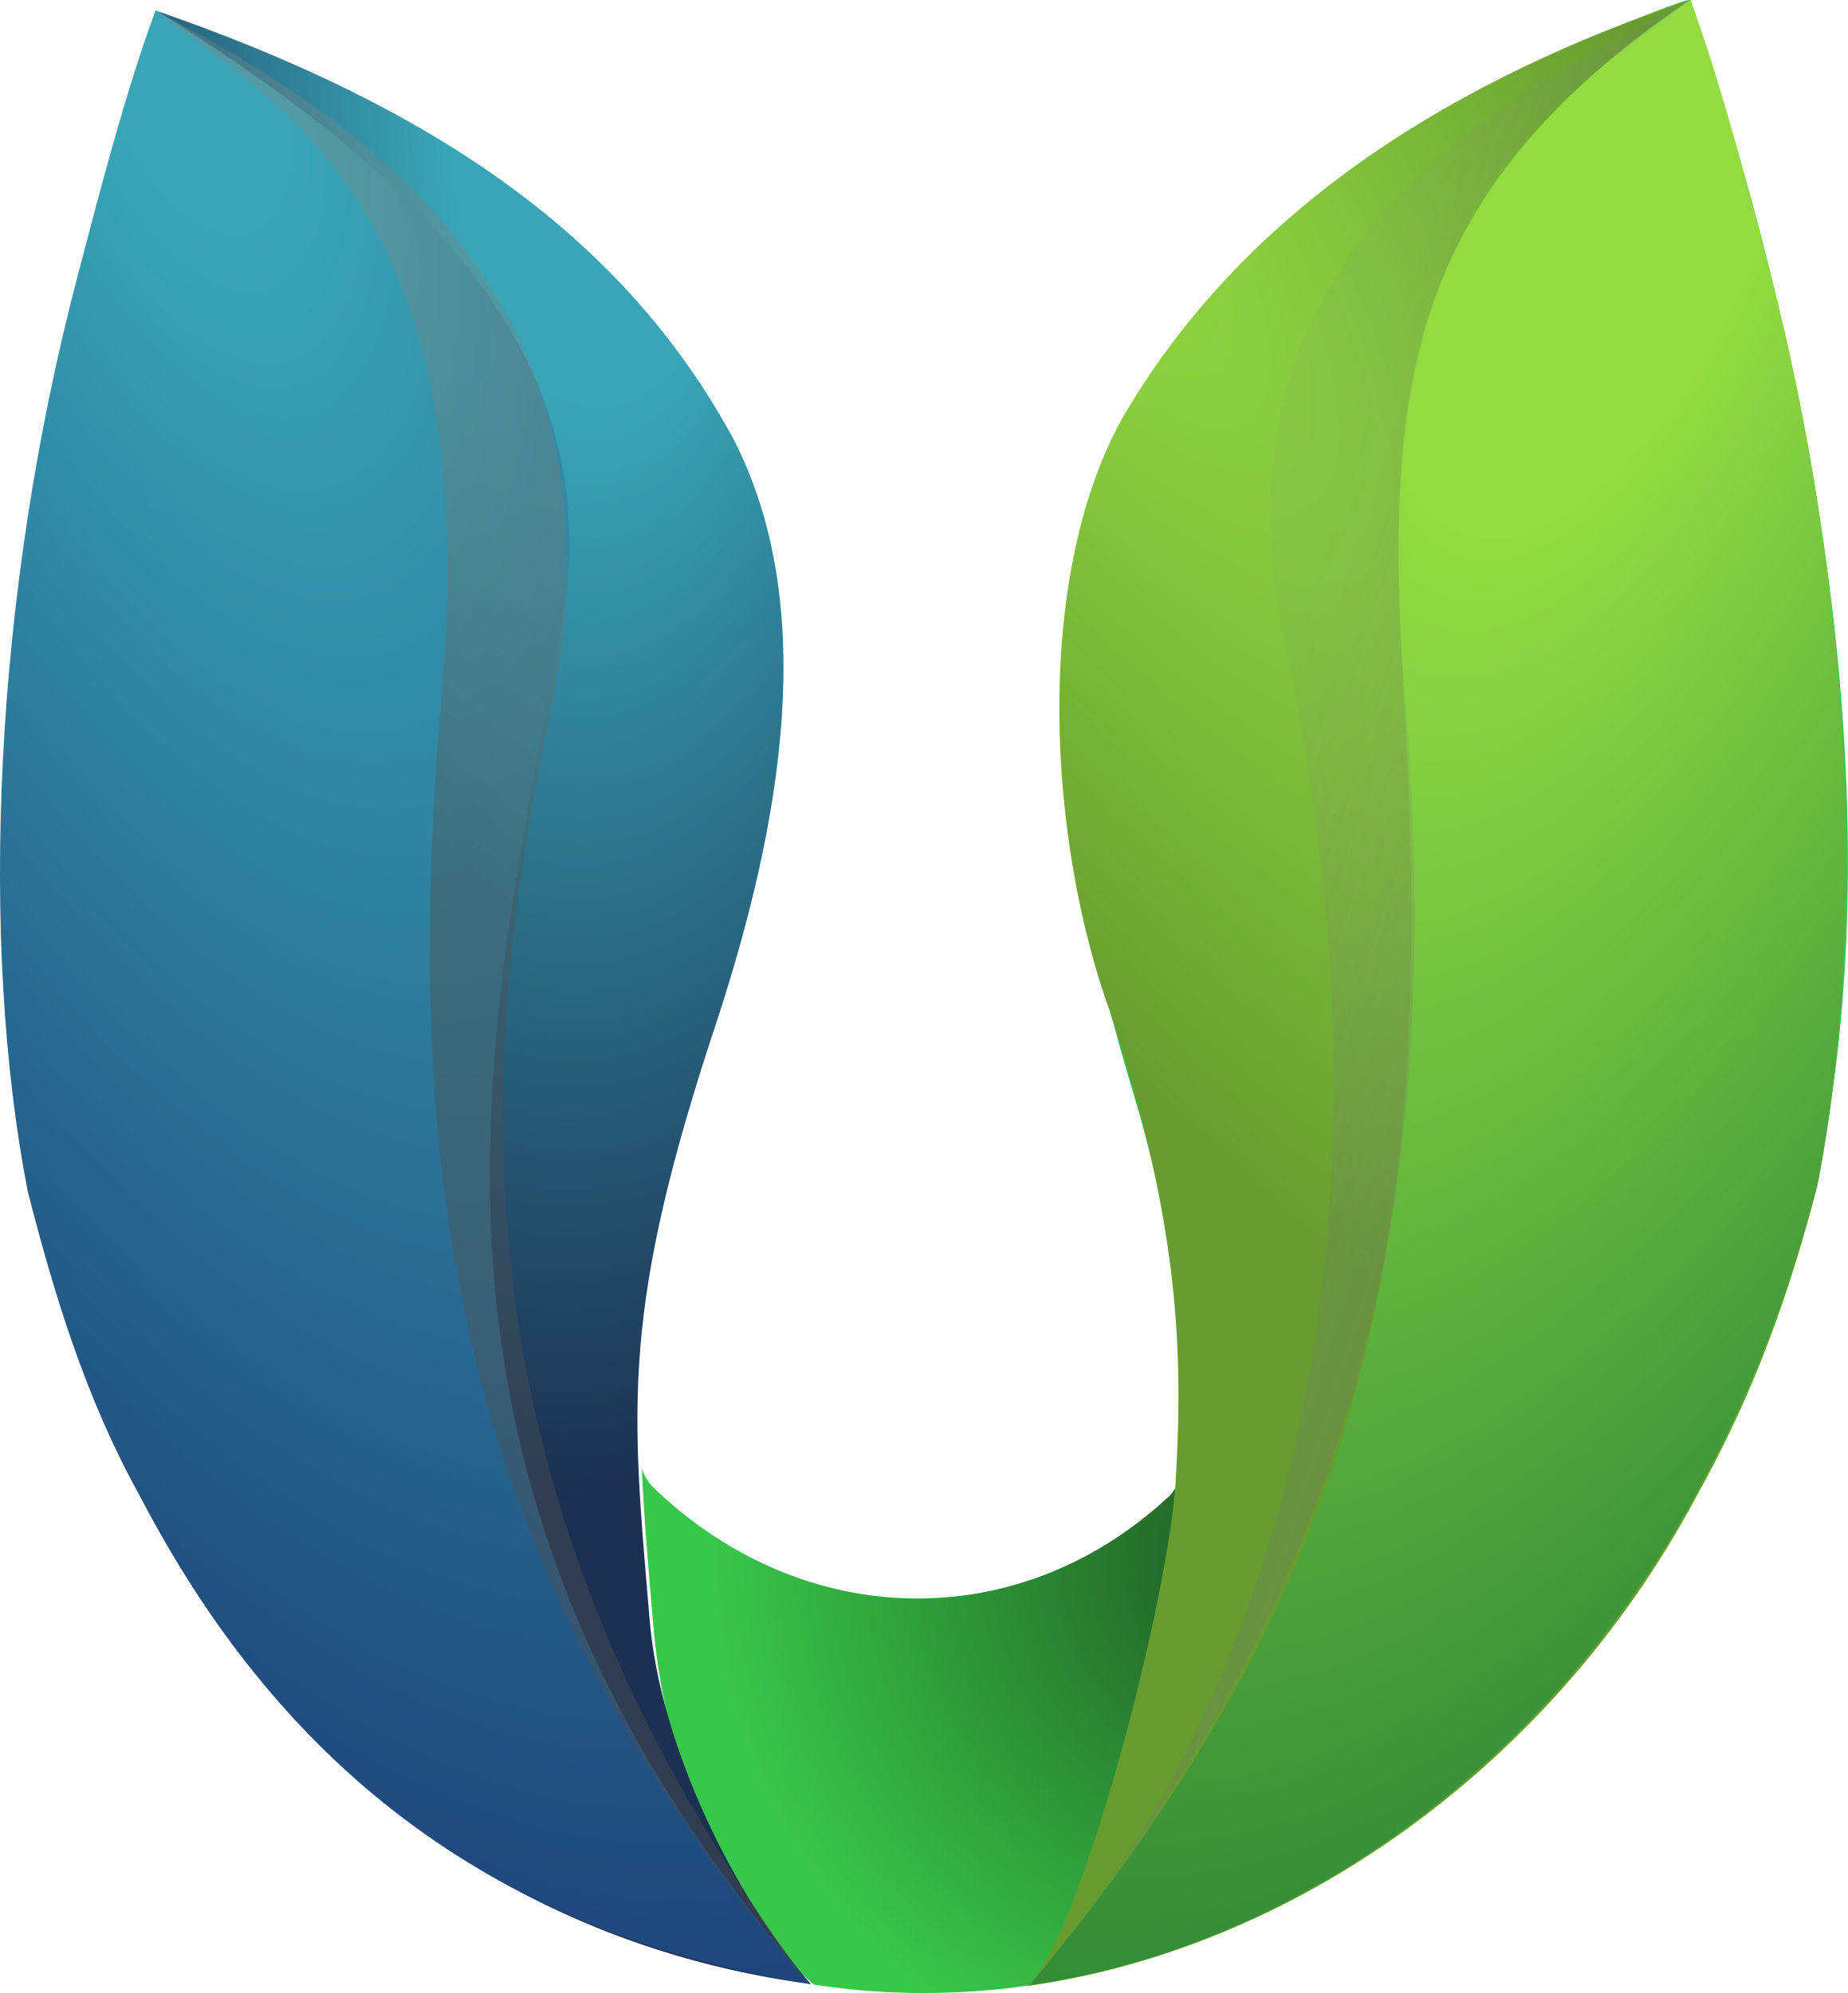
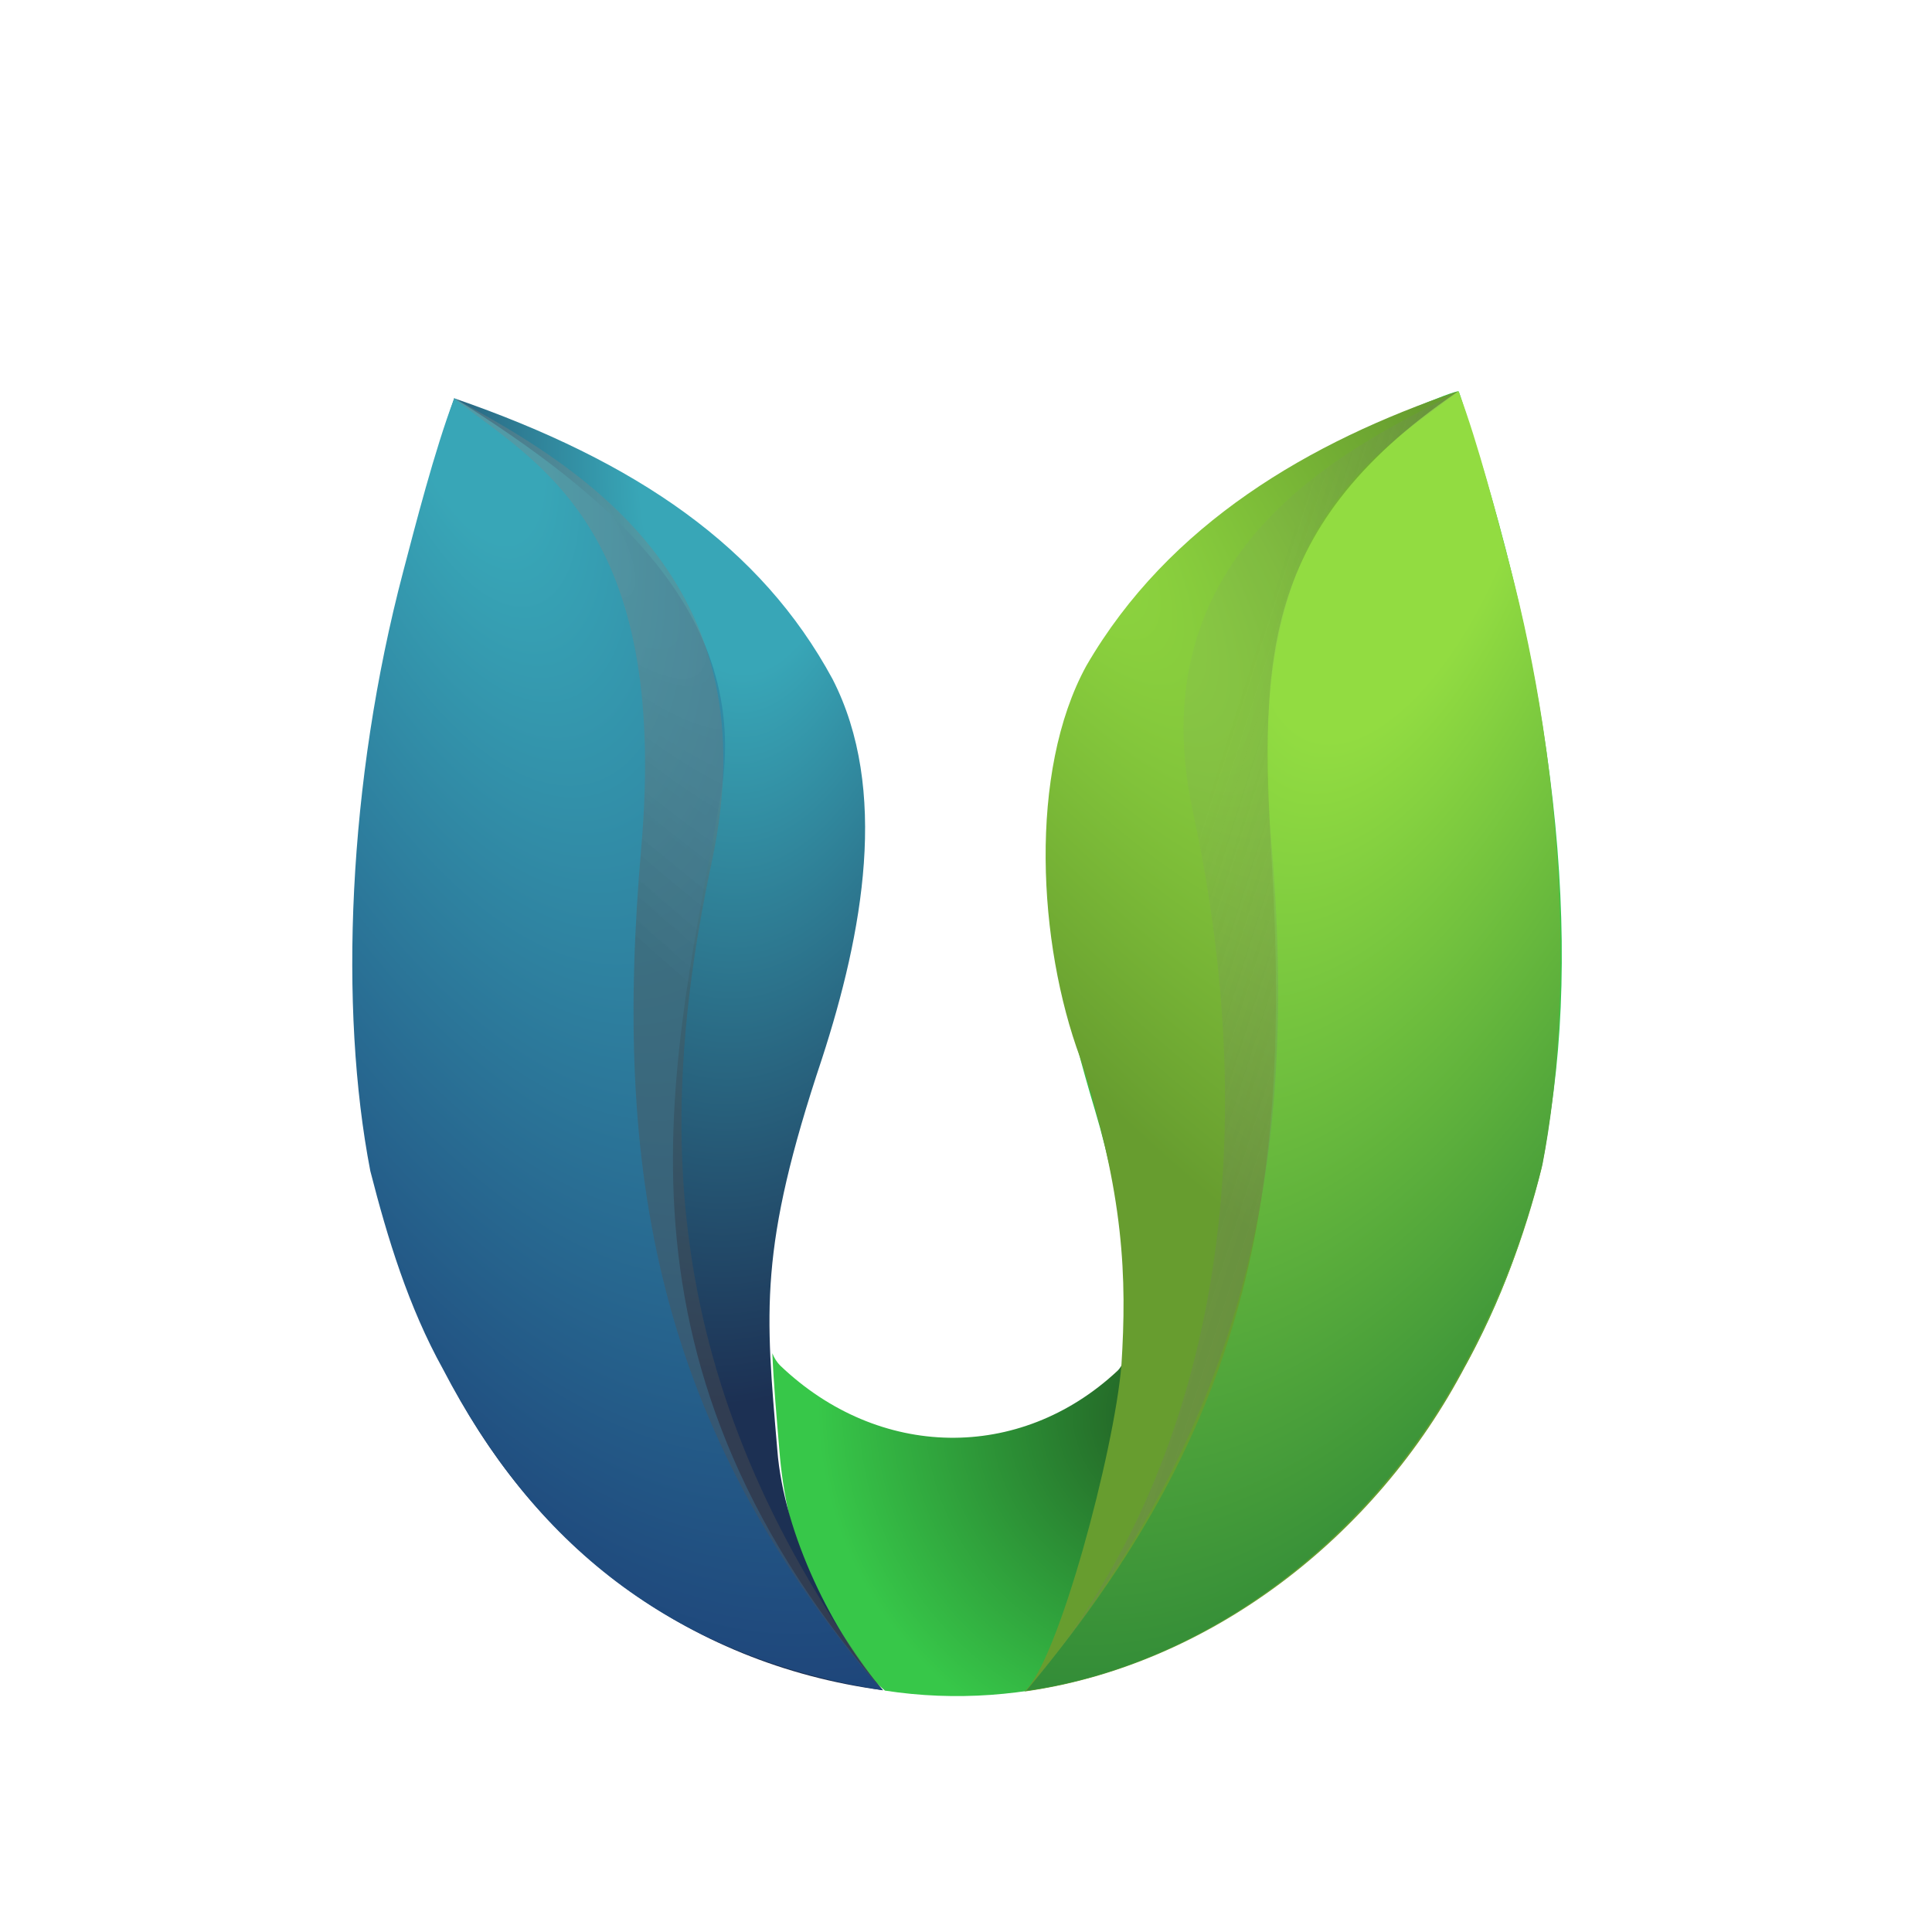
- <svg xmlns="http://www.w3.org/2000/svg" xmlns:xlink="http://www.w3.org/1999/xlink" width="355.397" height="383.315" viewBox="0 0 355.397 383.315" version="1.1" id="svg1" xml:space="preserve">
-   <defs id="defs1">
-     <linearGradient id="linearGradient36">
-       <stop offset="0.195" style="stop-color:#838383;stop-opacity:0.18;" id="stop35" />
-       <stop offset="1" style="stop-color:#505050;stop-opacity:1;" id="stop36" />
+ <svg xmlns="http://www.w3.org/2000/svg" xmlns:xlink="http://www.w3.org/1999/xlink" xml:space="preserve" width="1024" height="1024">
+   <defs>
+     <linearGradient id="a">
+       <stop offset=".2" style="stop-color:#838383;stop-opacity:.18" />
+       <stop offset="1" style="stop-color:#505050;stop-opacity:1" />
    </linearGradient>
-     <linearGradient id="linearGradient34">
-       <stop offset="0" style="stop-color:#92dc41;stop-opacity:1;" id="stop22" />
-       <stop offset="1" style="stop-color:#679d2f;stop-opacity:1;" id="stop34" />
+     <linearGradient id="c">
+       <stop offset="0" style="stop-color:#92dc41;stop-opacity:1" />
+       <stop offset="1" style="stop-color:#679d2f;stop-opacity:1" />
    </linearGradient>
-     <linearGradient id="linearGradient14">
-       <stop offset="0.2" style="stop-color:#92dc41;stop-opacity:1;" id="stop13" />
-       <stop offset="1" style="stop-color:#2b8637;stop-opacity:1;" id="stop14" />
+     <linearGradient id="d">
+       <stop offset=".2" style="stop-color:#92dc41;stop-opacity:1" />
+       <stop offset="1" style="stop-color:#2b8637;stop-opacity:1" />
    </linearGradient>
-     <linearGradient id="linearGradient12">
-       <stop style="stop-color:#215922;stop-opacity:1;" offset="0" id="stop11" />
-       <stop style="stop-color:#37c749;stop-opacity:1;" offset="1" id="stop12" />
+     <linearGradient id="b">
+       <stop offset="0" style="stop-color:#215922;stop-opacity:1" />
+       <stop offset="1" style="stop-color:#37c749;stop-opacity:1" />
    </linearGradient>
-     <linearGradient id="linearGradient10">
-       <stop offset="0.187" style="stop-color:#38a6b7;stop-opacity:1" id="stop9" />
-       <stop offset="0.773" style="stop-color:#1c3053;stop-opacity:1;" id="stop10" />
+     <linearGradient id="e">
+       <stop offset=".2" style="stop-color:#38a6b7;stop-opacity:1" />
+       <stop offset=".8" style="stop-color:#1c3053;stop-opacity:1" />
    </linearGradient>
-     <linearGradient id="linearGradient32">
-       <stop offset="0.195" style="stop-color:#838383;stop-opacity:0.855;" id="stop31" />
-       <stop offset="1" style="stop-color:#505050;stop-opacity:1;" id="stop32" />
+     <linearGradient id="g">
+       <stop offset=".2" style="stop-color:#838383;stop-opacity:.855" />
+       <stop offset="1" style="stop-color:#505050;stop-opacity:1" />
    </linearGradient>
-     <linearGradient id="a">
-       <stop offset=".1" style="stop-color:#38a6b7;stop-opacity:1" id="stop27" />
-       <stop offset="1" style="stop-color:#1e457a;stop-opacity:1" id="stop28" />
+     <linearGradient id="f">
+       <stop offset=".1" style="stop-color:#38a6b7;stop-opacity:1" />
+       <stop offset="1" style="stop-color:#1e457a;stop-opacity:1" />
    </linearGradient>
-     <radialGradient xlink:href="#linearGradient12" id="radialGradient2-1-6-8-1-9" cx="913.978" cy="-222.463" fx="913.978" fy="-222.463" r="394.764" gradientTransform="matrix(-0.4714378,-0.3813988,0.3728672,-0.4608922,1363.223,2096.778)" gradientUnits="userSpaceOnUse" />
-     <radialGradient xlink:href="#linearGradient34" id="g-17-1-9-3-6-9" cx="557.947" cy="345.314" r="207.8" fx="557.947" fy="345.314" gradientTransform="matrix(0.9172901,-0.659986,-2.114401,-2.943039,960.3227,2602.672)" gradientUnits="userSpaceOnUse" />
-     <radialGradient xlink:href="#linearGradient14" id="g-17-9-3-0-6" cx="703.788" cy="315.905" r="207.8" fx="703.788" fy="315.905" gradientTransform="matrix(1.813685,0.6161323,1.371111,-4.017877,-716.3559,2074.318)" gradientUnits="userSpaceOnUse" />
-     <radialGradient xlink:href="#linearGradient10" id="radialGradient4-9-1-8-6-8" gradientUnits="userSpaceOnUse" gradientTransform="matrix(-2.085773,-0.09772741,0.2141037,-4.499941,2083.95,2726.216)" cx="620.974" cy="322.253" fx="620.974" fy="322.253" r="207.8" />
-     <radialGradient xlink:href="#a" id="g-17-9-3-4-7-6" cx="709.3" cy="329.3" r="207.8" fx="709.3" fy="329.3" gradientTransform="matrix(-2.117208,0.7192431,-1.600569,-4.690275,2671.052,2237.156)" gradientUnits="userSpaceOnUse" />
-     <radialGradient xlink:href="#linearGradient32" id="h-9-8-8-0-4-9" cx="709.3" cy="329.3" r="207.8" fx="709.3" fy="329.3" gradientTransform="matrix(-0.7102649,0.620001,-2.713885,-3.105997,2040.064,1786.467)" gradientUnits="userSpaceOnUse" />
-     <linearGradient xlink:href="#linearGradient36" id="linearGradient37" x1="821.622" y1="1346.844" x2="1174.93" y2="1459.41" gradientUnits="userSpaceOnUse" />
+     <linearGradient xlink:href="#a" id="n" x1="821.6" x2="1174.9" y1="1346.8" y2="1459.4" gradientUnits="userSpaceOnUse" />
+     <radialGradient xlink:href="#b" id="h" cx="914" cy="-222.5" r="394.8" fx="914" fy="-222.5" gradientTransform="matrix(-.4714378 -.3813988 .3728672 -.4608922 1363.2 2096.8)" gradientUnits="userSpaceOnUse" />
+     <radialGradient xlink:href="#c" id="l" cx="557.9" cy="345.3" r="207.8" fx="557.9" fy="345.3" gradientTransform="matrix(.9172901 -.659986 -2.114401 -2.943039 960.3 2602.7)" gradientUnits="userSpaceOnUse" />
+     <radialGradient xlink:href="#d" id="m" cx="703.8" cy="315.9" r="207.8" fx="703.8" fy="315.9" gradientTransform="matrix(1.813685 .6161323 1.371111 -4.017877 -716.4 2074.3)" gradientUnits="userSpaceOnUse" />
+     <radialGradient xlink:href="#e" id="i" cx="621" cy="322.3" r="207.8" fx="621" fy="322.3" gradientTransform="matrix(-2.085773 -.0977274 .2141037 -4.499941 2084 2726.2)" gradientUnits="userSpaceOnUse" />
+     <radialGradient xlink:href="#f" id="j" cx="709.3" cy="329.3" r="207.8" fx="709.3" fy="329.3" gradientTransform="matrix(-2.117208 .719243 -1.600569 -4.690275 2671 2237.2)" gradientUnits="userSpaceOnUse" />
+     <radialGradient xlink:href="#g" id="k" cx="709.3" cy="329.3" r="207.8" fx="709.3" fy="329.3" gradientTransform="matrix(-.7102649 .620001 -2.713885 -3.105997 2040 1786.5)" gradientUnits="userSpaceOnUse" />
  </defs>
-   <g id="layer1" style="display:inline" transform="translate(-79.46196,-62.52065)">
-     <g id="g22-5-7-7" style="display:inline" transform="matrix(0.4482565,0,0,0.4482565,2.955264,-957.6653)">
-       <g id="g20-4-6-8-9" transform="translate(-137.5864,1096.353)" style="display:inline">
-         <g id="g17-7-6-1-0" style="display:inline" transform="translate(1.276865)">
-           <path style="display:inline;fill:url(#radialGradient2-1-6-8-1-9)" d="m 1032.258,1179.631 c -1.574,-1.705 -58.909,22.746 -79.958,33.774 -136.331,71.426 -191.812,168.916 -190.046,280.361 0.61,38.485 13.61,97.261 31.616,156.969 18.006,59.707 32.456,154.23 14.627,170.851 -64.083,59.743 -156.434,58.25 -220.955,-3.572 -2.1,-2.012 -3.806,-4.732 -5.16,-8.092 0.824,19.384 2.575,39.745 4.602,63.613 4.282,55.672 25.543,120.698 69.217,157.537 185.342,28.53 372.204,-115.592 426.445,-329.572 32.519,-128.288 18.537,-302.845 -38.977,-486.553 -5.981,-19.105 -11.116,-34.998 -11.41,-35.316 z" id="path1-1-5-6-9-1" />
-           <path d="m 1036.768,1817.908 c 22.563,-40.786 38.588,-85.044 49.869,-129.301 20.601,-106.352 14.905,-254.654 -21.578,-393.008 -7.978,-30.254 -20.59,-81.495 -33.552,-115.974 -96.434,32.694 -189.317,86.606 -243.274,179.815 -38.183,69.423 -31.753,182.384 -4.007,257.023 28.98,90.075 30.524,144.039 27.024,201.206 -4.744,56.407 -41.555,194.73 -63.651,214.037 119.994,-16.823 230.23,-100.4 289.169,-213.799 z" style="display:inline;fill:url(#g-17-1-9-3-6-9);stroke-width:0.868" id="path10-2-7-9-6-2-6" />
-           <path id="path10-2-6-5-0-3" style="display:inline;fill:url(#g-17-9-3-0-6);stroke-width:0.868" d="m 1032.246,1179.624 c -0.322,0.109 -0.642,0.23 -0.965,0.34 -134.159,91.403 -128.403,184.058 -121.009,316.55 13.183,236.232 -30.166,377.279 -161.509,534.693 119.994,-16.823 229.579,-102.495 288.518,-215.894 22.563,-40.786 38.588,-85.043 49.869,-129.301 20.601,-106.352 14.906,-254.654 -21.578,-393.008 -7.978,-30.254 -20.364,-78.901 -33.326,-113.379 z" />
-           <path d="m 909.306,1473.023 c -18.187,-208.962 67.847,-250.694 122.742,-293.479 -57.194,30.999 -212.946,95.519 -173.916,275.75 39.03,180.231 34.609,406.055 -108.81,575.569 145.996,-177.08 178.171,-348.878 159.984,-557.84 z" style="display:inline;opacity:0.5;fill:url(#linearGradient37);stroke-width:0.87" id="path11-6-6-4-5-6-6-0" />
-         </g>
-         <g id="g3-9-3-9-9-6" transform="matrix(0.8566399,0,0,0.8566399,-164.514,162.3549)" style="display:inline">
-           <path d="m 617.893,1926.665 c -24.465,-47.591 -37.079,-98.081 -49.079,-149.081 -45.59,-226.222 25.923,-480.235 61.087,-584.864 140.357,48.45 234.792,113.89 289.41,214.685 43.528,84.725 23.204,194.426 -8.048,290.457 -48.623,145.883 -43.125,193.386 -34.125,299.386 5,65 43.002,140.659 80.827,183.922 C 806.622,2160.979 684.35,2067.892 617.893,1926.665 Z" style="display:inline;fill:url(#radialGradient4-9-1-8-6-8)" id="path8-9-2-5-6-7" />
-           <path id="path10-2-6-5-5-1-6" style="display:inline;fill:url(#g-17-9-3-4-7-6);stroke-width:1.013" d="m 629.819,1192.734 c 0.376,0.128 0.75,0.269 1.126,0.397 112.198,70.65 227.373,162.049 202.837,303.601 -34.207,197.348 -101.328,423.877 123.953,684.419 -163.294,-25.819 -267.665,-113.301 -336.467,-245.677 -26.338,-47.612 -42.373,-99.944 -55.542,-151.608 -24.049,-124.15 -17.4,-297.271 25.189,-458.778 9.313,-35.318 23.772,-92.105 38.903,-132.353 z" />
-           <path d="M 773.032,1536.523 C 794.367,1291.403 693.446,1242.45 629.052,1192.262 c 106.193,56.818 242.716,144.886 198.055,354.431 -44.661,209.544 -37.121,409.209 130.365,635.015 C 782.525,1978.204 751.698,1781.642 773.032,1536.523 Z" style="display:inline;opacity:0.4;fill:url(#h-9-8-8-0-4-9);stroke-width:1.02" id="path11-6-6-4-5-6-1" />
-         </g>
-       </g>
-     </g>
+   <path fill="none" d="M0 0h1024v1024H0z" style="display:inline;opacity:.4;fill:#3dc639;fill-opacity:0;stroke:#e2e557;stroke-width:0" />
+   <path d="M1032.3 1179.6c-1.6-1.7-59 22.8-80 33.8-136.3 71.4-191.8 169-190 280.4.6 38.5 13.6 97.2 31.6 157 18 59.6 32.4 154.2 14.6 170.8-64 59.7-156.4 58.2-221-3.6-2-2-3.8-4.7-5.1-8 .8 19.3 2.6 39.7 4.6 63.5 4.3 55.7 25.5 120.7 69.2 157.6 185.3 28.5 372.2-115.6 426.4-329.6 32.6-128.3 18.6-302.8-39-486.6-6-19-11-35-11.3-35.3z" style="display:inline;fill:url(#h)" transform="translate(-61.6 -746.4) scale(.808654)" />
+   <g style="display:inline">
+     <path d="M617.9 1926.7c-24.5-47.6-37-98.1-49-149.1-45.7-226.2 25.8-480.3 61-584.9 140.4 48.5 234.8 114 289.4 214.7 43.5 84.7 23.2 194.4-8 290.5-48.7 145.8-43.2 193.3-34.2 299.3 5 65 43 140.7 80.9 184-151.4-20.2-273.7-113.3-340.1-254.5Z" style="display:inline;fill:url(#i)" transform="translate(-195.6 -615.1) scale(.6927253)" />
+     <path d="m629.8 1192.7 1.1.4c112.2 70.7 227.4 162 202.9 303.6-34.2 197.4-101.3 424 124 684.5-163.4-25.9-267.7-113.4-336.5-245.7-26.4-47.6-42.4-100-55.6-151.6-24-124.2-17.4-297.3 25.2-458.8 9.3-35.3 23.8-92.1 39-132.4z" style="display:inline;fill:url(#j);stroke-width:1.013" transform="translate(-195.6 -615.1) scale(.6927253)" />
+     <path d="M773 1536.5c21.4-245.1-79.6-294-144-344.2 106.2 56.8 242.8 144.8 198.1 354.4-44.7 209.5-37.1 409.2 130.4 635-175-203.5-205.8-400-184.5-645.2Z" style="display:inline;opacity:.4;fill:url(#k);stroke-width:1.02" transform="translate(-195.6 -615.1) scale(.6927253)" />
+   </g>
+   <g style="display:inline">
+     <path d="M1036.8 1818a546.8 546.8 0 0 0 49.8-129.4c20.6-106.3 15-254.6-21.5-393-8-30.3-20.6-81.5-33.6-116-96.4 32.7-189.3 86.6-243.3 179.8-38.1 69.5-31.7 182.4-4 257 29 90.1 30.6 144.1 27 201.3-4.7 56.4-41.5 194.7-63.6 214 120-16.8 230.2-100.4 289.2-213.8z" style="display:inline;fill:url(#l);stroke-width:.868" transform="translate(-61.6 -746.4) scale(.808654)" />
+     <path d="m1032.2 1179.6-1 .4c-134 91.4-128.3 184-121 316.5 13.3 236.2-30 377.3-161.4 534.7 120-16.8 229.5-102.5 288.5-215.9a549 549 0 0 0 49.9-129.3c20.6-106.3 14.9-254.6-21.6-393-8-30.3-20.4-78.9-33.4-113.4z" style="display:inline;fill:url(#m);stroke-width:.868" transform="translate(-61.6 -746.4) scale(.808654)" />
+     <path d="M909.3 1473c-18.2-209 67.9-250.7 122.7-293.5-57.1 31-212.9 95.6-173.9 275.8 39 180.2 34.6 406-108.8 575.6 146-177.1 178.2-349 160-557.9z" style="display:inline;opacity:.5;fill:url(#n);stroke-width:.87" transform="translate(-61.6 -746.4) scale(.808654)" />
  </g>
</svg>
